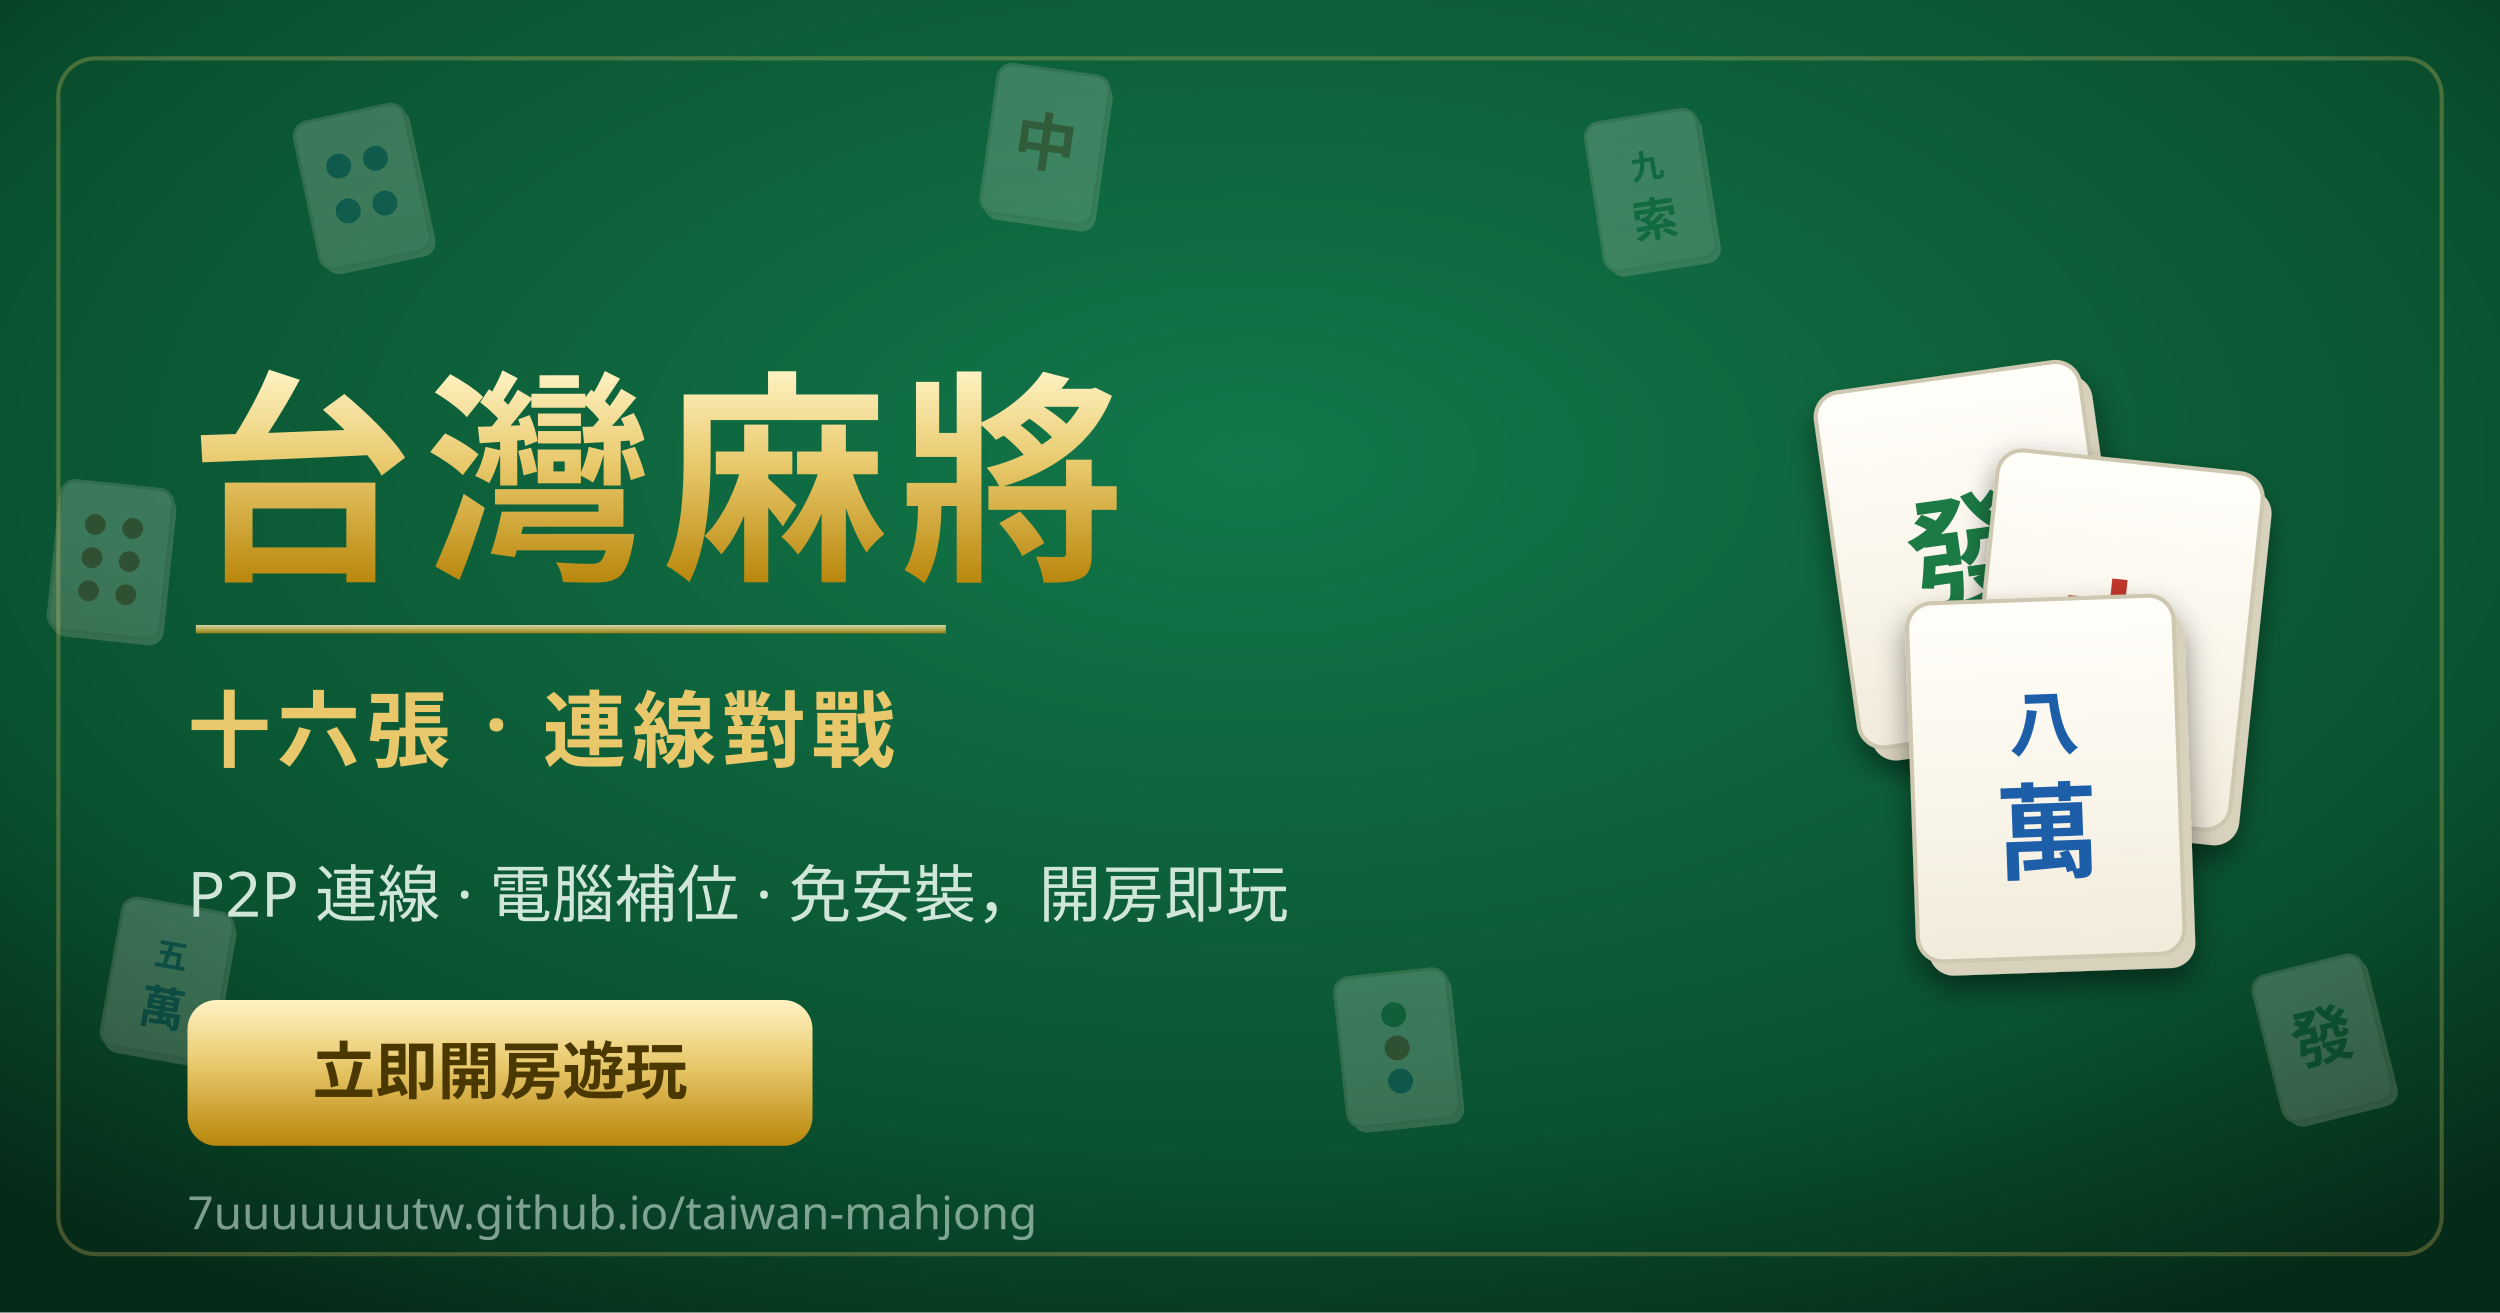
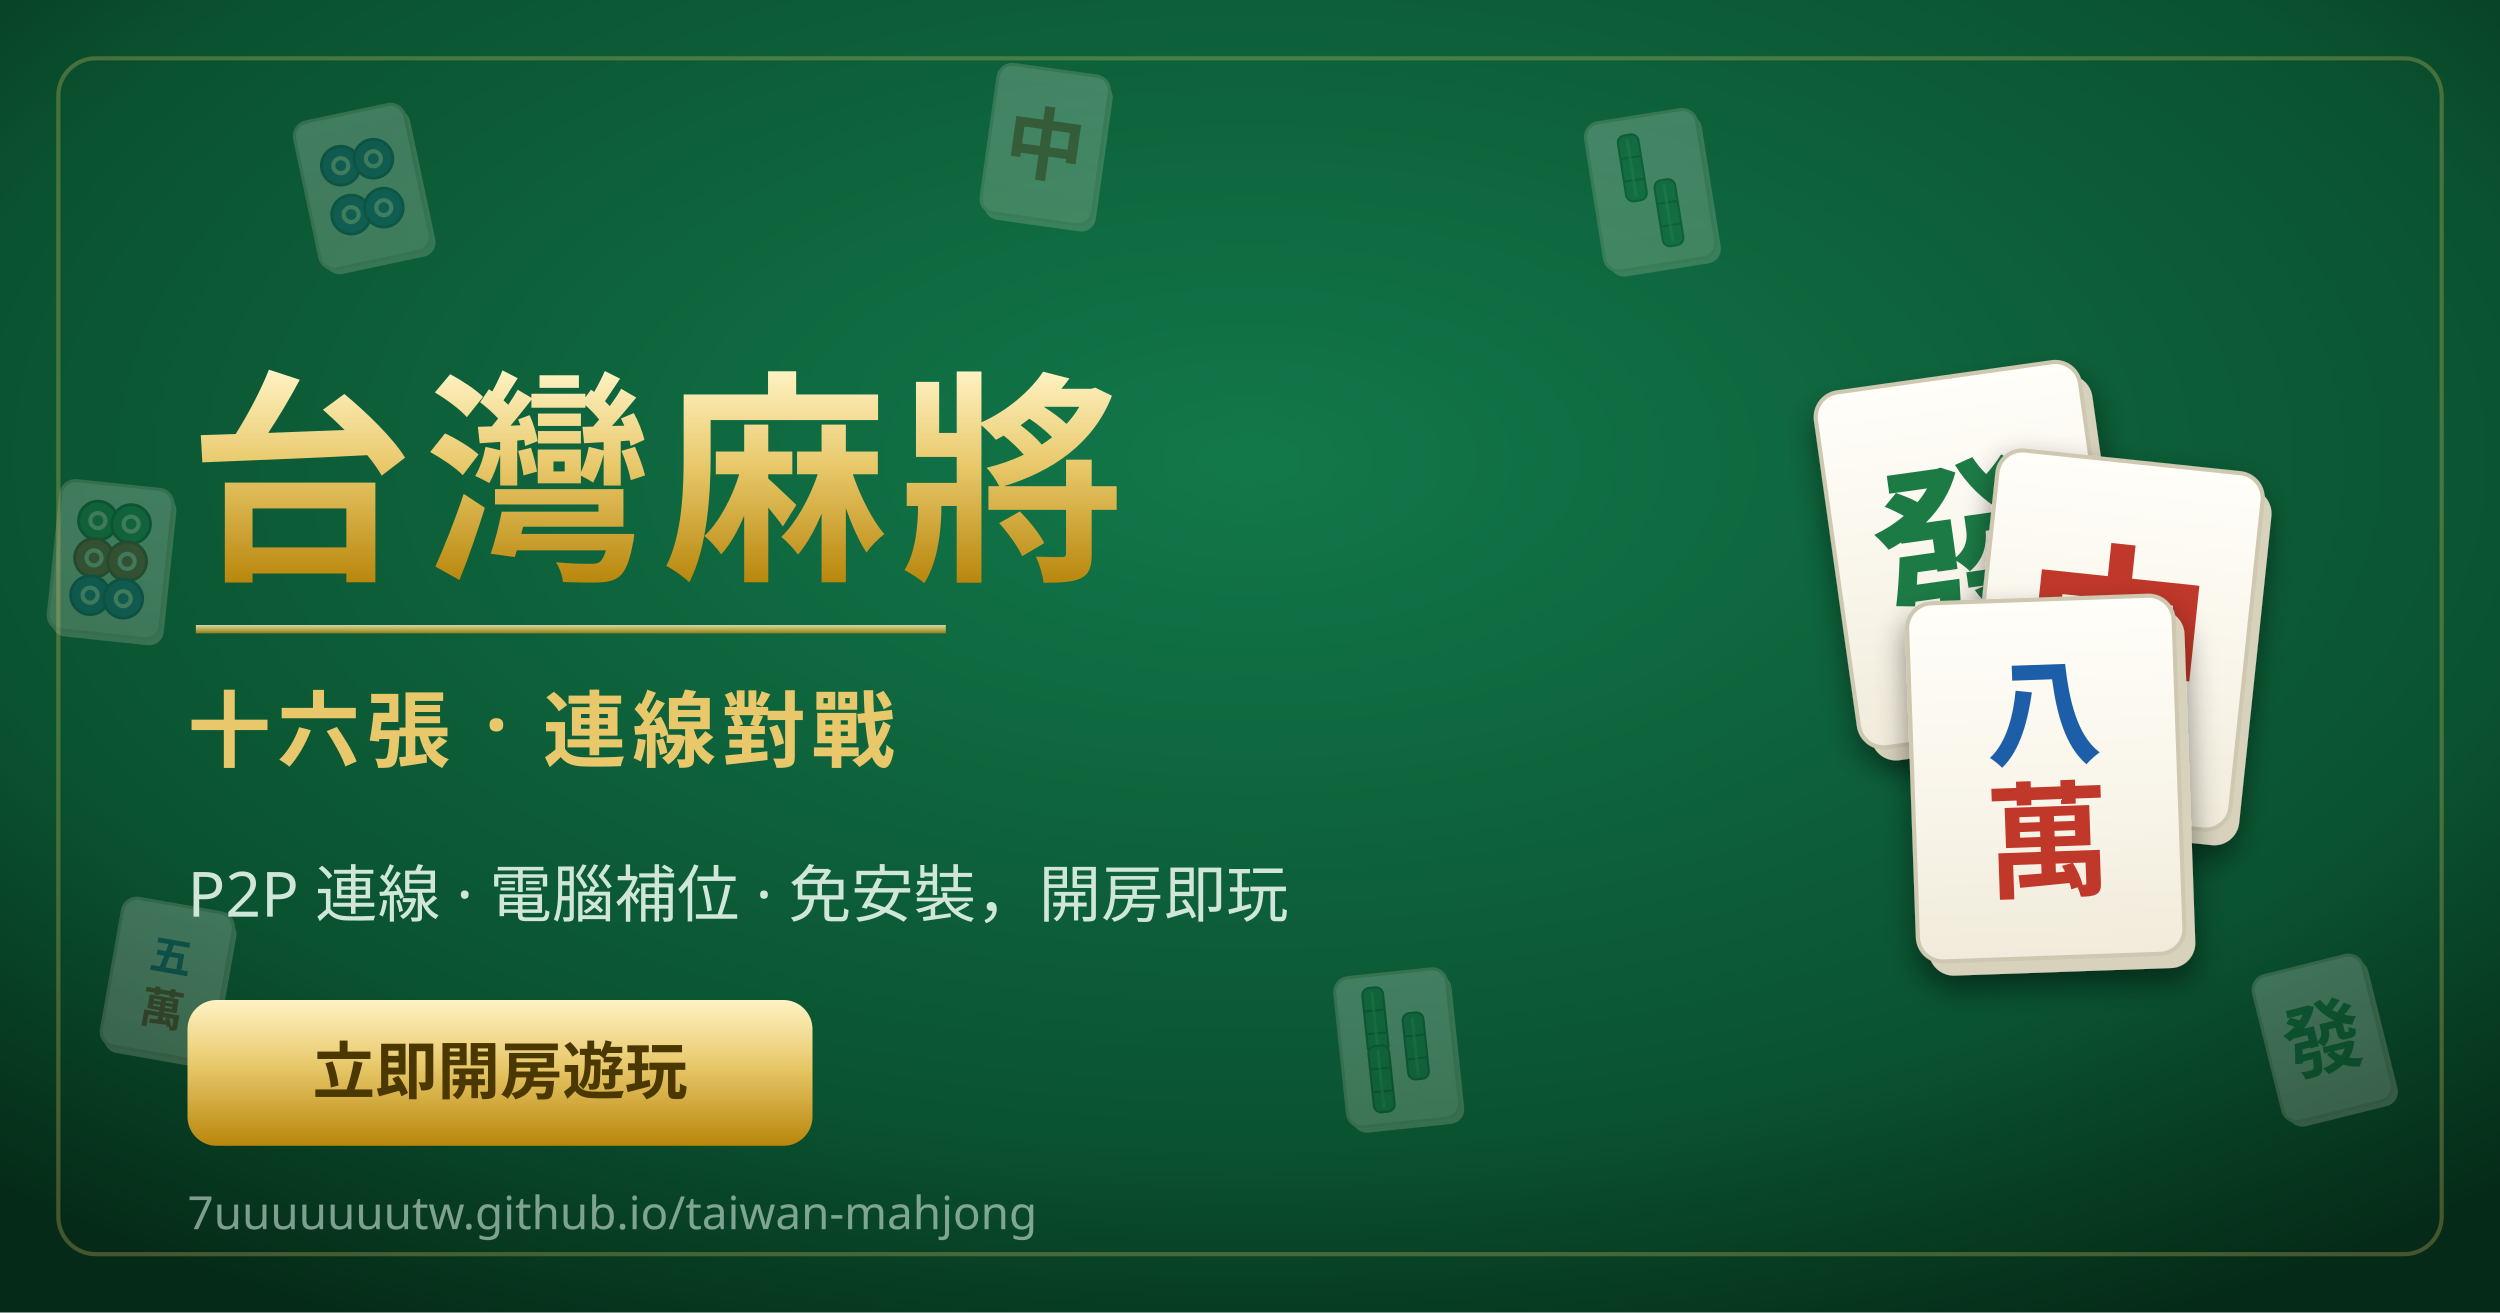
<svg xmlns="http://www.w3.org/2000/svg" viewBox="0 0 1200 630" width="1200" height="630">
  <defs>
    <radialGradient id="bg" cx="50%" cy="35%" r="75%">
      <stop offset="0%" stop-color="#12784a" />
      <stop offset="70%" stop-color="#0a5230" />
      <stop offset="100%" stop-color="#052a17" />
    </radialGradient>
    <linearGradient id="gold" x1="0%" y1="0%" x2="0%" y2="100%">
      <stop offset="0%" stop-color="#fff3c4" />
      <stop offset="45%" stop-color="#e8c86a" />
      <stop offset="100%" stop-color="#b8860b" />
    </linearGradient>
    <linearGradient id="tileFace" x1="0%" y1="0%" x2="0%" y2="100%">
      <stop offset="0%" stop-color="#fffef9" />
      <stop offset="55%" stop-color="#f9f5ea" />
      <stop offset="100%" stop-color="#f0ebda" />
    </linearGradient>
    <filter id="tileShadow" x="-60%" y="-60%" width="220%" height="220%">
      <feDropShadow dx="0" dy="7" stdDeviation="7" flood-color="#000" flood-opacity=".45" />
    </filter>
    <g id="floatTile">
      <rect x="2" y="3" width="54" height="72" rx="7" fill="#d8d2bd" />
      <rect x="0" y="0" width="54" height="72" rx="7" fill="url(#tileFace)" stroke="#cbc5ae" stroke-width="1.5" />
    </g>
+     <g id="coinBlue">
+       <circle r="10" fill="#123f70" />
+       <circle r="8.6" fill="#2166b0" />
+       <circle r="4.6" fill="#f7f4ea" />
+       <circle r="2.6" fill="#2166b0" />
+     </g>
+     <g id="coinGreen">
+       <circle r="10" fill="#0f4a2b" />
+       <circle r="8.6" fill="#1f8a4c" />
+       <circle r="4.6" fill="#f7f4ea" />
+       <circle r="2.6" fill="#1f8a4c" />
+     </g>
+     <g id="coinRed">
+       <circle r="10" fill="#7d2018" />
+       <circle r="8.6" fill="#c0392b" />
+       <circle r="4.6" fill="#f7f4ea" />
+       <circle r="2.6" fill="#c0392b" />
+     </g>
+     <g id="bambooGreen">
+       <rect x="-5" y="-16" width="10" height="32" rx="3.5" fill="#1f8a4c" stroke="#0f4a2b" stroke-width="1" />
+       <line x1="-5" y1="-5" x2="5" y2="-5" stroke="#0f4a2b" stroke-width="1" />
+       <line x1="-5" y1="6" x2="5" y2="6" stroke="#0f4a2b" stroke-width="1" />
+       <rect x="-1" y="-14" width="1.4" height="28" fill="#5cc585" opacity=".6" />
+     </g>
  </defs>
  <rect width="1200" height="630" fill="url(#bg)" />
-   <g opacity=".2">
+   <g opacity=".22">
    <g transform="translate(140,60) rotate(-12)">
      <use href="#floatTile" />
-       <circle cx="18" cy="24" r="6" fill="#1f5fa8" />
-       <circle cx="36" cy="24" r="6" fill="#1f5fa8" />
-       <circle cx="18" cy="46" r="6" fill="#1f5fa8" />
-       <circle cx="36" cy="46" r="6" fill="#1f5fa8" />
+       <use href="#coinBlue" x="19" y="24" />
+       <use href="#coinBlue" x="35" y="24" />
+       <use href="#coinBlue" x="19" y="48" />
+       <use href="#coinBlue" x="35" y="48" />
    </g>
    <g transform="translate(480,30) rotate(8)">
      <use href="#floatTile" />
-       <text x="27" y="46" font-family="'Noto Serif TC',serif" font-size="30" font-weight="900" fill="#c0392b" text-anchor="middle">中</text>
+       <text x="27" y="50" font-family="'Noto Serif TC',serif" font-size="38" font-weight="900" fill="#c0392b" text-anchor="middle">中</text>
    </g>
    <g transform="translate(640,470) rotate(-6)">
      <use href="#floatTile" />
-       <circle cx="27" cy="20" r="6" fill="#1e7a45" />
-       <circle cx="27" cy="36" r="6" fill="#c0392b" />
-       <circle cx="27" cy="52" r="6" fill="#1f5fa8" />
+       <use href="#bambooGreen" x="18" y="22" />
+       <use href="#bambooGreen" x="36" y="36" />
+       <use href="#bambooGreen" x="18" y="50" />
    </g>
    <g transform="translate(60,430) rotate(10)">
      <use href="#floatTile" />
-       <text x="27" y="30" font-family="Georgia,serif" font-size="16" font-weight="900" fill="#1f5fa8" text-anchor="middle">五</text>
-       <text x="27" y="58" font-family="'Noto Serif TC',serif" font-size="22" font-weight="900" fill="#1f5fa8" text-anchor="middle">萬</text>
+       <text x="27" y="32" font-family="'Noto Serif TC',serif" font-size="20" font-weight="800" fill="#1f5fa8" text-anchor="middle">五</text>
+       <text x="27" y="58" font-family="'Noto Serif TC',serif" font-size="21" font-weight="800" fill="#c0392b" text-anchor="middle">萬</text>
    </g>
    <g transform="translate(1080,470) rotate(-14)">
      <use href="#floatTile" />
-       <text x="27" y="46" font-family="'Noto Serif TC',serif" font-size="30" font-weight="900" fill="#1e7a45" text-anchor="middle">發</text>
+       <text x="27" y="50" font-family="'Noto Serif TC',serif" font-size="38" font-weight="900" fill="#1e7a45" text-anchor="middle">發</text>
    </g>
    <g transform="translate(30,230) rotate(6)">
      <use href="#floatTile" />
-       <circle cx="18" cy="20" r="5" fill="#c0392b" />
-       <circle cx="36" cy="20" r="5" fill="#c0392b" />
-       <circle cx="18" cy="36" r="5" fill="#c0392b" />
-       <circle cx="36" cy="36" r="5" fill="#c0392b" />
-       <circle cx="18" cy="52" r="5" fill="#c0392b" />
-       <circle cx="36" cy="52" r="5" fill="#c0392b" />
+       <use href="#coinGreen" x="19" y="18" />
+       <use href="#coinGreen" x="35" y="18" />
+       <use href="#coinRed" x="19" y="36" />
+       <use href="#coinRed" x="35" y="36" />
+       <use href="#coinBlue" x="19" y="54" />
+       <use href="#coinBlue" x="35" y="54" />
    </g>
    <g transform="translate(760,60) rotate(-9)">
      <use href="#floatTile" />
-       <text x="27" y="30" font-family="Georgia,serif" font-size="16" font-weight="900" fill="#1e7a45" text-anchor="middle">九</text>
-       <text x="27" y="58" font-family="'Noto Serif TC',serif" font-size="22" font-weight="900" fill="#1e7a45" text-anchor="middle">索</text>
+       <use href="#bambooGreen" x="20" y="24" />
+       <use href="#bambooGreen" x="34" y="48" />
    </g>
  </g>
  <rect x="28" y="28" width="1144" height="574" rx="18" fill="none" stroke="rgba(232,200,106,.28)" stroke-width="2" />
  <g transform="translate(870,190) rotate(-8)" filter="url(#tileShadow)">
    <rect x="5" y="7" width="128" height="172" rx="12" fill="#d8d2bd" />
    <rect x="0" y="0" width="128" height="172" rx="12" fill="url(#tileFace)" stroke="#cec8b1" stroke-width="2" />
-     <text x="64" y="107" font-family="'Noto Serif TC', Georgia, serif" font-size="60" font-weight="900" fill="#1e7a45" text-anchor="middle">發</text>
+     <text x="64" y="118" font-family="'Noto Serif TC', serif" font-size="92" font-weight="900" fill="#1e7a45" text-anchor="middle">發</text>
  </g>
  <g transform="translate(960,215) rotate(6)" filter="url(#tileShadow)">
    <rect x="5" y="7" width="128" height="172" rx="12" fill="#d8d2bd" />
    <rect x="0" y="0" width="128" height="172" rx="12" fill="url(#tileFace)" stroke="#cec8b1" stroke-width="2" />
-     <text x="64" y="106" font-family="'Noto Serif TC', Georgia, serif" font-size="58" font-weight="900" fill="#c0392b" text-anchor="middle">中</text>
+     <text x="64" y="118" font-family="'Noto Serif TC', serif" font-size="92" font-weight="900" fill="#c0392b" text-anchor="middle">中</text>
  </g>
  <g transform="translate(915,290) rotate(-2)" filter="url(#tileShadow)">
    <rect x="5" y="7" width="128" height="172" rx="12" fill="#d8d2bd" />
    <rect x="0" y="0" width="128" height="172" rx="12" fill="url(#tileFace)" stroke="#cec8b1" stroke-width="2" />
-     <text x="64" y="72" font-family="'Noto Serif TC', serif" font-size="34" font-weight="900" fill="#1f5fa8" text-anchor="middle">八</text>
-     <text x="64" y="130" font-family="'Noto Serif TC', serif" font-size="50" font-weight="900" fill="#1f5fa8" text-anchor="middle">萬</text>
+     <text x="64" y="75" font-family="'Noto Serif TC', serif" font-size="56" font-weight="800" fill="#1f5fa8" text-anchor="middle">八</text>
+     <text x="64" y="138" font-family="'Noto Serif TC', serif" font-size="60" font-weight="800" fill="#c0392b" text-anchor="middle">萬</text>
  </g>
  <text x="90" y="270" font-family="'Noto Serif TC', Georgia, serif" font-size="108" font-weight="900" fill="url(#gold)" letter-spacing="6">台灣麻將</text>
  <rect x="94" y="300" width="360" height="4" fill="url(#gold)" opacity=".8" />
  <text x="90" y="365" font-family="'Noto Serif TC', Georgia, serif" font-size="40" font-weight="700" fill="#e8c86a" letter-spacing="3">十六張 · 連線對戰</text>
  <text x="90" y="440" font-family="'PingFang TC','Microsoft JhengHei',sans-serif" font-size="30" fill="#cfe6d8">P2P 連線 · 電腦補位 · 免安裝，開房即玩</text>
  <rect x="90" y="480" width="300" height="70" rx="14" fill="url(#gold)" />
  <text x="240" y="525" font-family="'PingFang TC','Microsoft JhengHei',sans-serif" font-size="30" font-weight="700" fill="#4a3800" text-anchor="middle">立即開房遊玩</text>
  <text x="90" y="590" font-family="'PingFang TC','Microsoft JhengHei',sans-serif" font-size="22" fill="rgba(207,230,216,.6)">7uuuuuuutw.github.io/taiwan-mahjong</text>
</svg>
